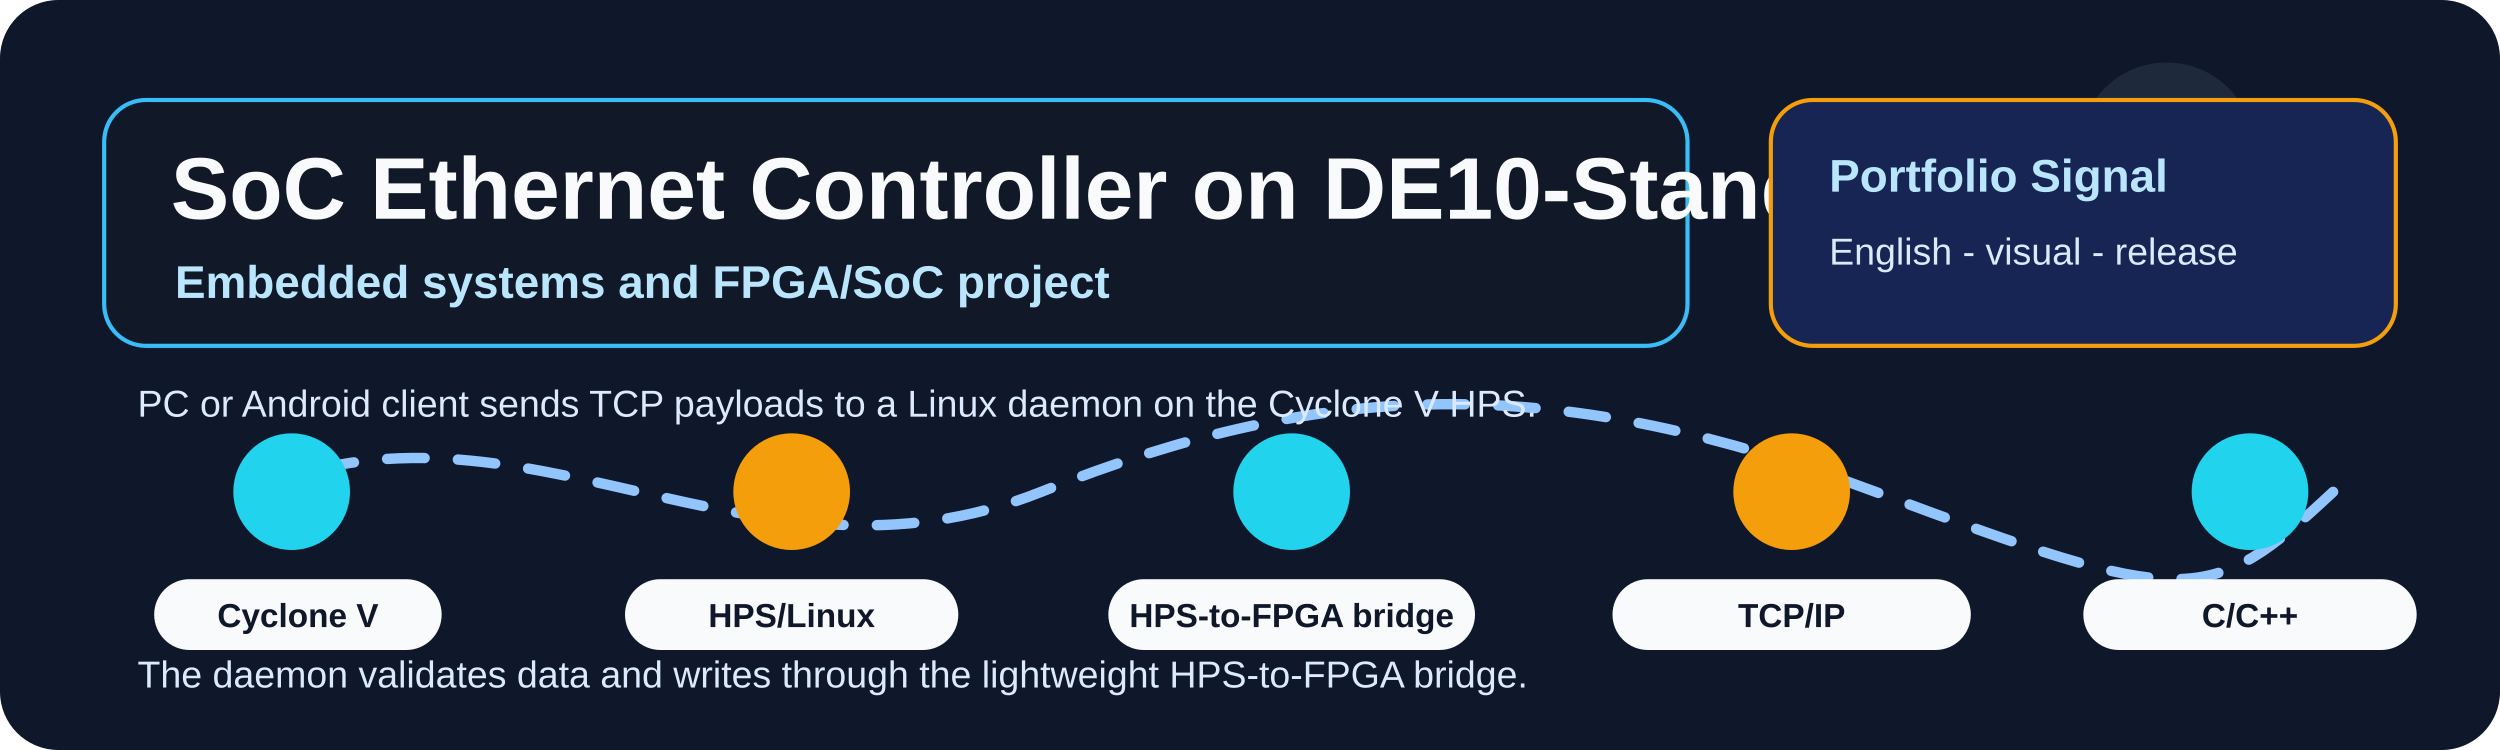
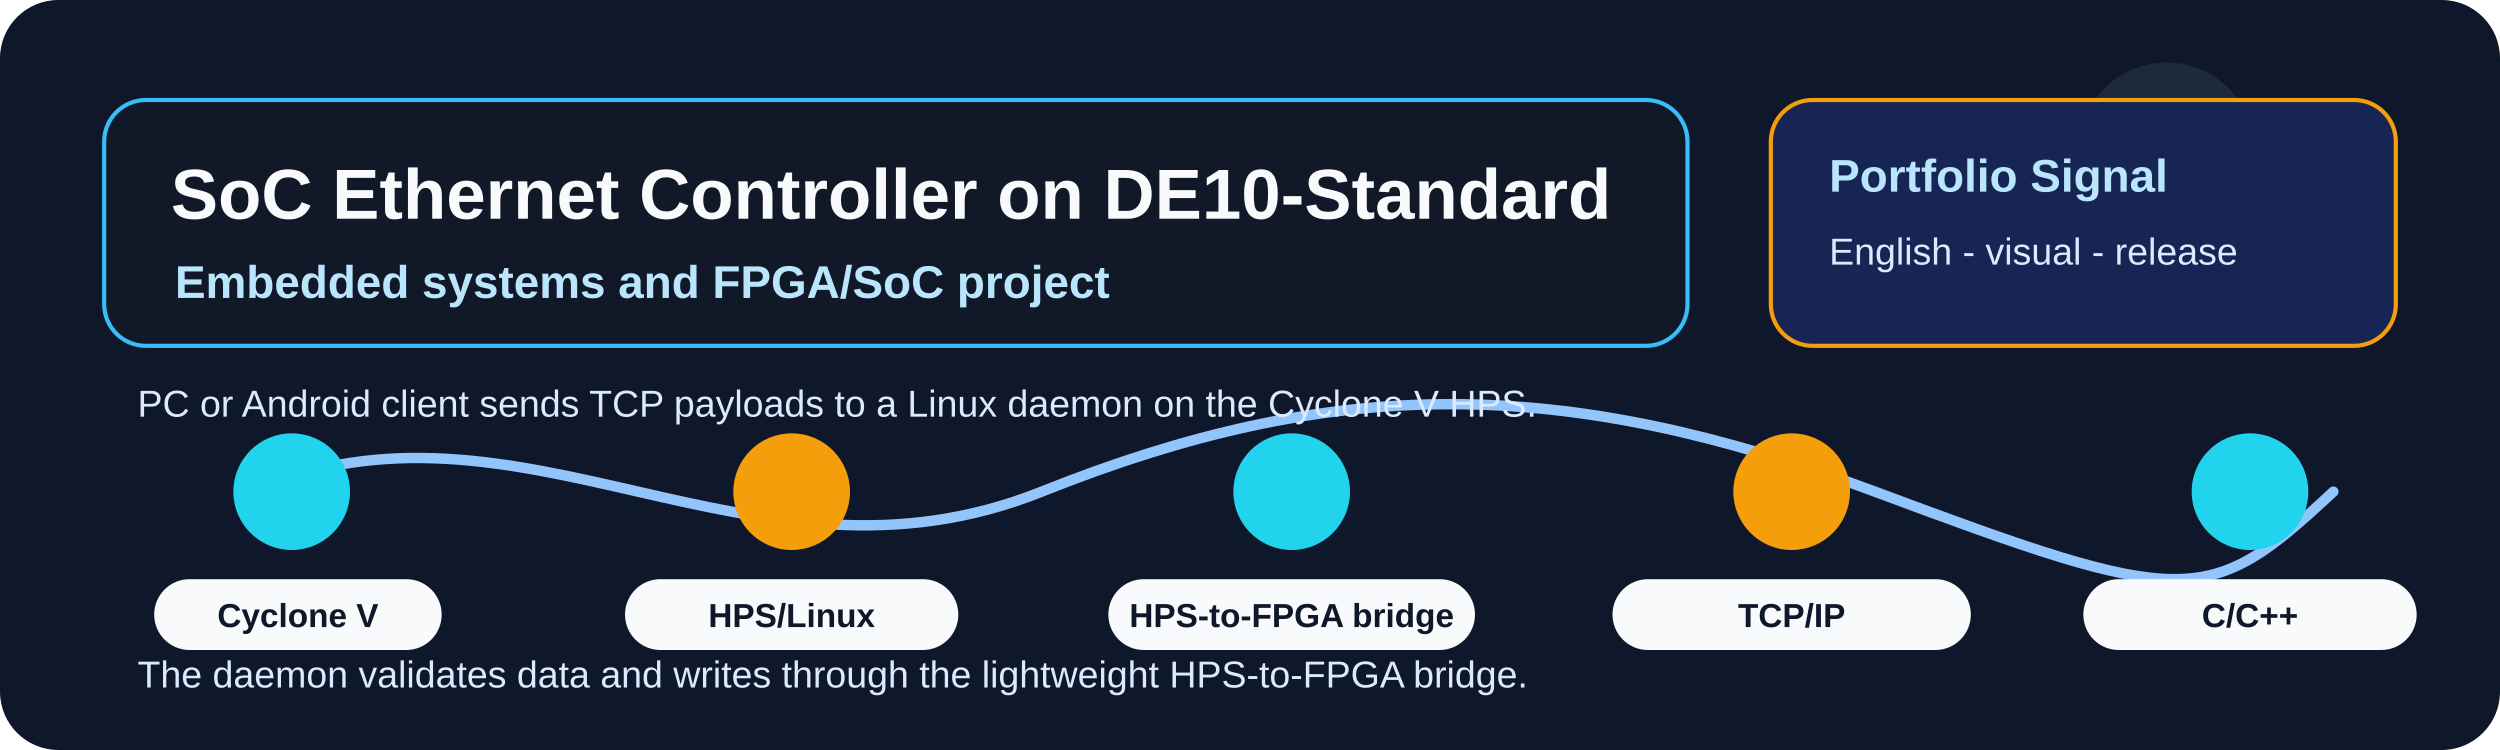
<svg xmlns="http://www.w3.org/2000/svg" width="1200" height="360" viewBox="0 0 1200 360" role="img" aria-labelledby="title desc">
  <style>
    .bg { fill: #0f172a; }
    .panel { fill: #111827; stroke: #38bdf8; stroke-width: 2; }
    .panel2 { fill: #172554; stroke: #f59e0b; stroke-width: 2; }
-     .title { font: 800 42px Segoe UI, Arial, sans-serif; fill: #f8fafc; }
+     .title { font: 800 34px Segoe UI, Arial, sans-serif; fill: #f8fafc; }
    .subtitle { font: 600 22px Segoe UI, Arial, sans-serif; fill: #bae6fd; }
    .body { font: 500 18px Segoe UI, Arial, sans-serif; fill: #dbeafe; }
    .small { font: 700 16px Segoe UI, Arial, sans-serif; fill: #0f172a; }
    .chip { fill: #f8fafc; }
    .node { fill: #22d3ee; }
    .node2 { fill: #f59e0b; }
-     .wire { stroke: #93c5fd; stroke-width: 5; stroke-linecap: round; stroke-dasharray: 18 16; animation: dash 3s linear infinite; }
+     .wire { stroke: #93c5fd; stroke-width: 5; stroke-linecap: round; }
    .pulse { animation: pulse 2.4s ease-in-out infinite; transform-origin: center; }
-     @keyframes dash { to { stroke-dashoffset: -136; } }
    @keyframes pulse { 0%, 100% { opacity: .55; transform: scale(.96); } 50% { opacity: 1; transform: scale(1.04); } }
  </style>
  <rect class="bg" width="1200" height="360" rx="28" />
  <circle cx="1040" cy="72" r="42" fill="#1e293b" />
  <circle class="pulse" cx="1040" cy="72" r="24" fill="#38bdf8" opacity=".85" />
  <rect x="50" y="48" width="760" height="118" rx="20" class="panel" />
  <text x="82" y="105" class="title">SoC Ethernet Controller on DE10-Standard</text>
  <text x="84" y="143" class="subtitle">Embedded systems and FPGA/SoC project</text>
  <rect x="850" y="48" width="300" height="118" rx="20" class="panel2" />
  <text x="878" y="92" class="subtitle">Portfolio Signal</text>
  <text x="878" y="127" class="body">English - visual - release</text>
  <path d="M120 236 C 250 180, 360 292, 500 236 S 750 180, 900 236 S 1060 292, 1120 236" class="wire" fill="none" />
  <g>
    <circle class="node pulse" cx="140" cy="236" r="28" />
    <circle class="node2 pulse" cx="380" cy="236" r="28" />
    <circle class="node pulse" cx="620" cy="236" r="28" />
    <circle class="node2 pulse" cx="860" cy="236" r="28" />
    <circle class="node pulse" cx="1080" cy="236" r="28" />
  </g>
  <g>
    <rect x="74" y="278" width="138" height="34" rx="17" class="chip" />
    <text x="143" y="301" text-anchor="middle" class="small">Cyclone V</text>
    <rect x="300" y="278" width="160" height="34" rx="17" class="chip" />
    <text x="380" y="301" text-anchor="middle" class="small">HPS/Linux</text>
    <rect x="532" y="278" width="176" height="34" rx="17" class="chip" />
    <text x="620" y="301" text-anchor="middle" class="small">HPS-to-FPGA bridge</text>
    <rect x="774" y="278" width="172" height="34" rx="17" class="chip" />
    <text x="860" y="301" text-anchor="middle" class="small">TCP/IP</text>
    <rect x="1000" y="278" width="160" height="34" rx="17" class="chip" />
    <text x="1080" y="301" text-anchor="middle" class="small">C/C++</text>
  </g>
  <text x="66" y="200" class="body">PC or Android client sends TCP payloads to a Linux daemon on the Cyclone V HPS.</text>
  <text x="66" y="330" class="body">The daemon validates data and writes through the lightweight HPS-to-FPGA bridge.</text>
</svg>
